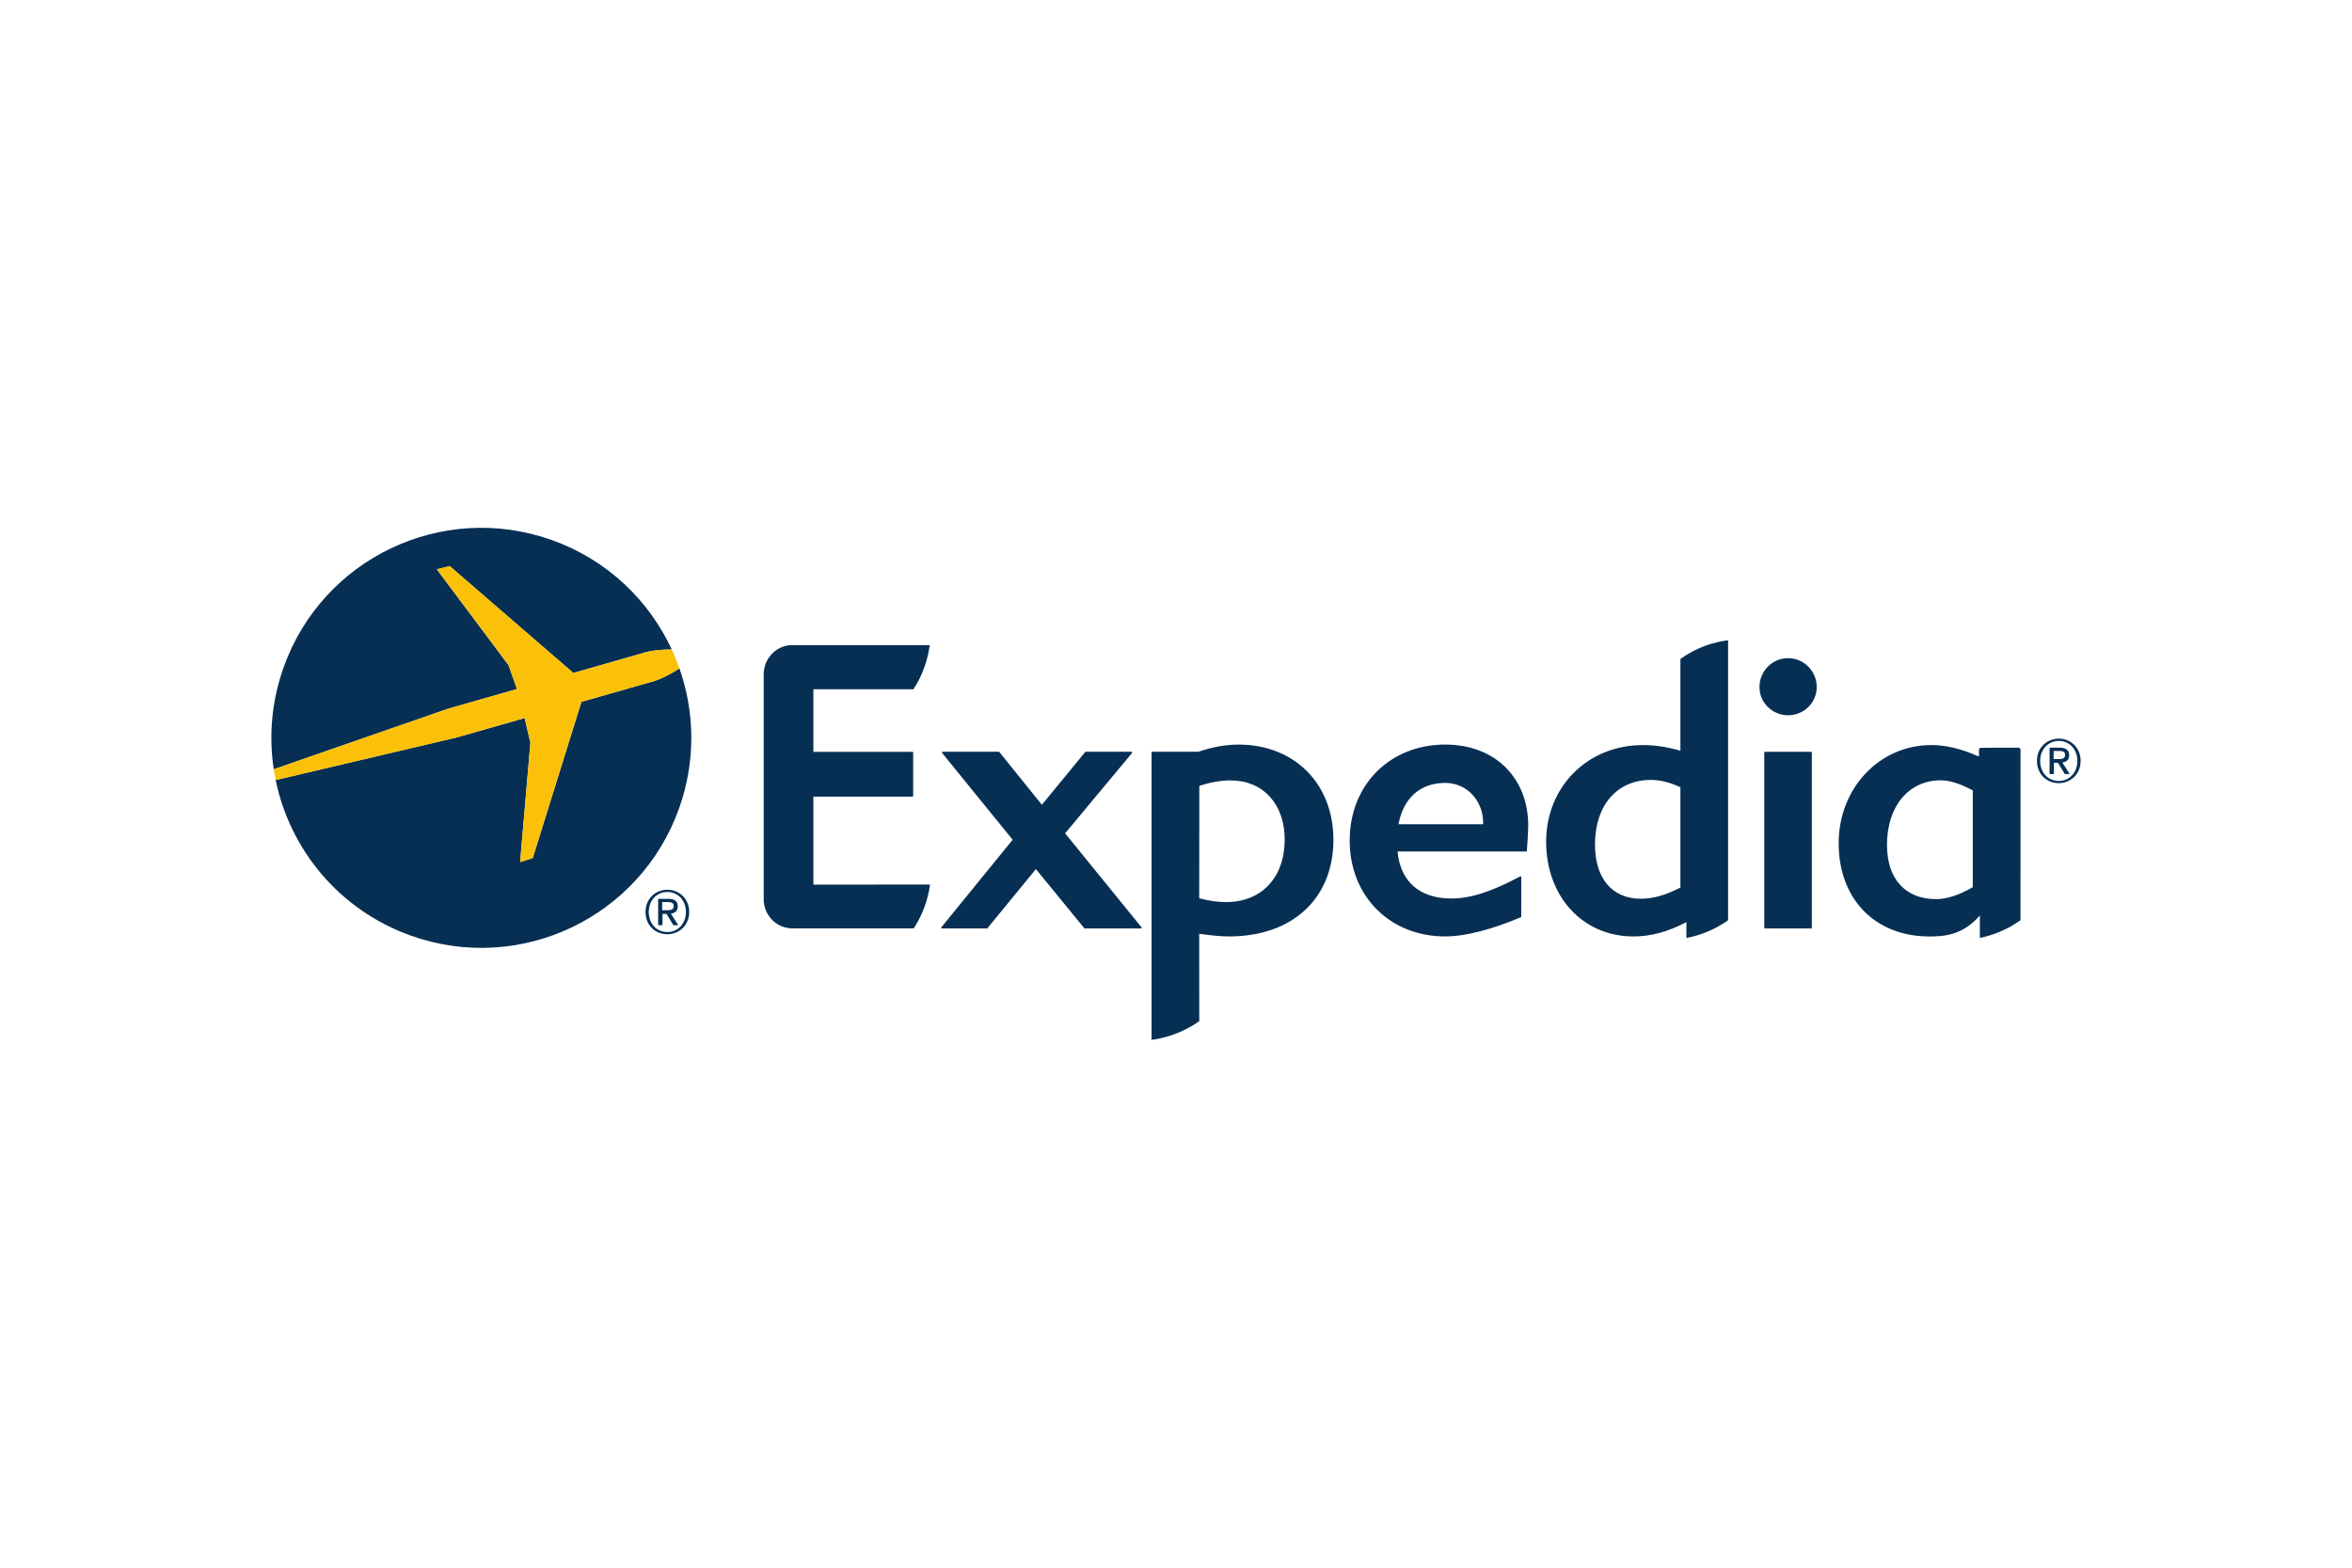
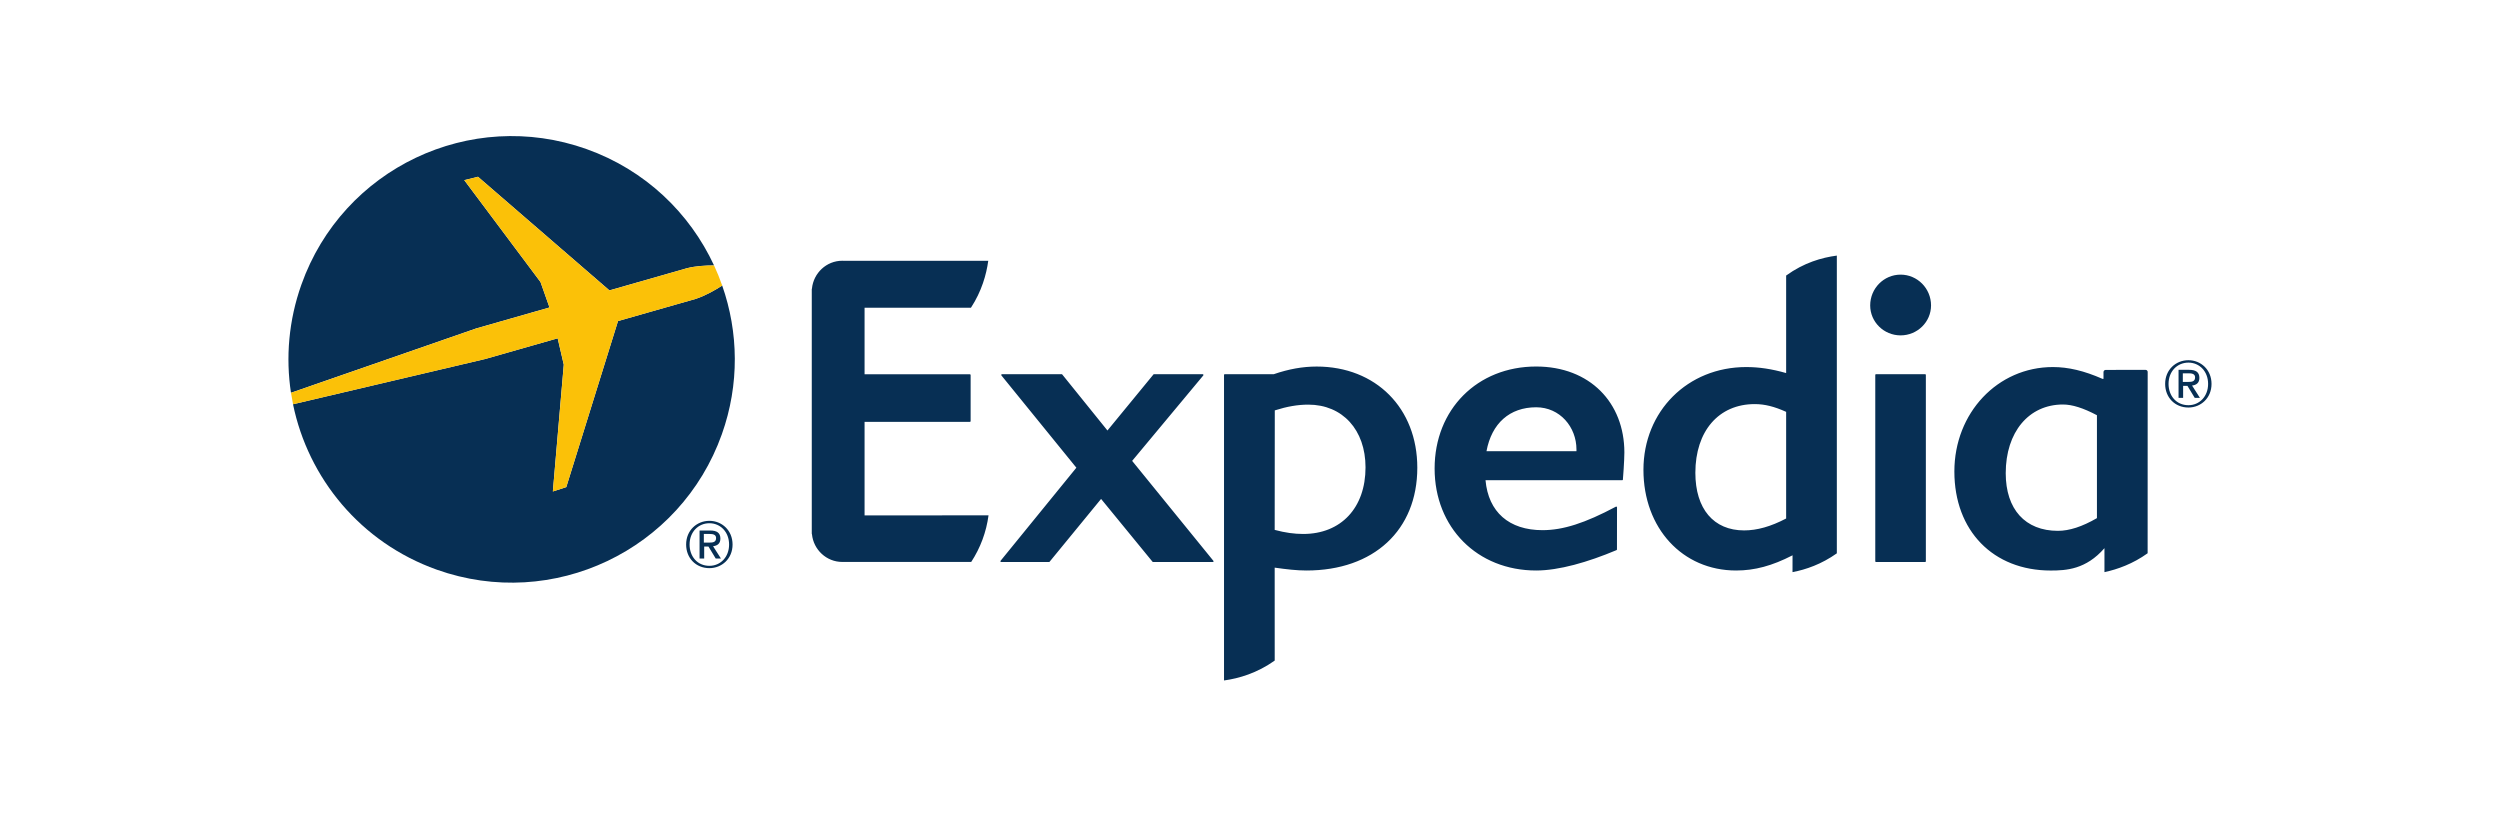
- <svg xmlns="http://www.w3.org/2000/svg" height="800" width="1200" viewBox="-13.48 -6.36 116.828 38.158">
+ <svg xmlns="http://www.w3.org/2000/svg" viewBox="-13.48 -6.36 116.828 38.158">
  <defs>
    <clipPath id="a" clipPathUnits="userSpaceOnUse">
      <path d="M278.35 382.998h72v20.358h-72z" />
    </clipPath>
  </defs>
  <g clip-path="url(#a)" transform="matrix(1.25 0 0 -1.25 -348.07 504.1865)">
    <path d="M313.015 387.426h-2.233c-.01 0-.016.002-.022.009l-1.924 2.35-1.926-2.35c-.004-.007-.011-.009-.021-.009h-1.788c-.011 0-.019.005-.027.017-.003.007-.003.02.004.028l2.834 3.481-2.801 3.448a.036.036 0 00-.005.033c.005.006.016.016.025.016h2.234c.007 0 .015-.004.021-.014l1.688-2.092 1.718 2.093c.005.009.013.013.021.013h1.821c.011 0 .022-.01.026-.016a.033.033 0 00-.004-.033l-2.659-3.193 3.037-3.736c.008-.008.011-.021.005-.028a.026.026 0 00-.024-.017m12.086 5.785c-.989 0-1.664-.6-1.857-1.643h3.364v.067c0 .835-.615 1.576-1.507 1.576m3.242-2.713a.029.029 0 00-.024-.013h-5.111c.106-1.19.879-1.868 2.13-1.868.77 0 1.588.263 2.744.878.021.012.042-.006.042-.028l-.002-1.572c-.002-.013-.008-.021-.017-.024-1.075-.453-2.155-.762-3.004-.762-2.201 0-3.796 1.604-3.796 3.813s1.595 3.813 3.796 3.813c2.008 0 3.298-1.353 3.298-3.214 0-.301-.052-1.001-.056-1.023m10.383 5.401c-.627 0-1.137.502-1.137 1.12 0 .636.51 1.151 1.137 1.151s1.138-.515 1.138-1.151c0-.618-.511-1.12-1.138-1.12m-.918-8.473c-.018 0-.029.011-.029.029v6.965c0 .014.01.025.022.028h1.846a.027.027 0 00.023-.028v-6.965c0-.018-.012-.029-.027-.029zm-21.416 1.049c-.333 0-.674.047-1.066.152l.004 4.468c.459.146.858.215 1.253.215 1.28 0 2.139-.944 2.139-2.346 0-1.512-.915-2.489-2.33-2.489m.502 6.259c-.521 0-1.047-.095-1.599-.285h-1.837c-.015 0-.026-.013-.026-.029v-11.422c.555.076 1.235.274 1.895.744l-.001 3.474c.453-.064.827-.107 1.188-.107 2.516 0 4.144 1.508 4.144 3.843 0 2.226-1.549 3.782-3.764 3.782m17.553-5.681c-.575-.302-1.089-.445-1.572-.445-1.139 0-1.822.805-1.822 2.153 0 1.56.872 2.569 2.22 2.569.372 0 .734-.091 1.174-.29zm0 9.083v-3.646c-.539.154-1.014.225-1.493.225-2.189 0-3.842-1.65-3.842-3.842 0-2.182 1.458-3.764 3.464-3.764.695 0 1.345.174 2.11.568l-.001-.629c.505.096 1.085.298 1.657.703v11.131c-.562-.075-1.228-.263-1.895-.746m11.619-9.069c-.556-.321-1.033-.475-1.459-.475-1.22 0-1.951.802-1.951 2.155 0 1.537.861 2.568 2.141 2.568.343 0 .759-.131 1.269-.401zm1.897 5.466c0 .043-.037.077-.079.077l-1.492-.002a.082.082 0 01-.081-.08v-.254h-.038c-.689.302-1.276.441-1.855.441-2.064 0-3.682-1.711-3.682-3.904 0-2.217 1.448-3.703 3.603-3.703.577 0 1.316.04 2.008.836v-.896c.489.104 1.066.312 1.614.706zm-47.969-5.364l4.634.002a4.187 4.187 0 00-.647-1.742h-4.821c-.59 0-1.075.457-1.133 1.035-.003.009-.006.017-.007.025v9.139c.001.007.004.017.007.023.058.579.543 1.038 1.133 1.038.019 0 .037-.002.053-.002l5.405.001c-.071-.517-.246-1.139-.647-1.755h-3.977v-2.488h3.937c.016 0 .028-.011.028-.027v-1.726c0-.014-.012-.027-.028-.027h-3.937v-3.494zm-5.801-1.885c-.458 0-.741.358-.741.796 0 .469.324.796.741.796.413 0 .736-.327.736-.796 0-.47-.323-.796-.736-.796m0 1.682c-.469 0-.87-.353-.87-.886 0-.504.362-.883.87-.883.463 0 .866.351.866.883 0 .533-.403.886-.866.886" fill="#072f54" />
    <path d="M293.985 388.152v.323h.218c.11 0 .24-.017.24-.151 0-.159-.12-.172-.257-.172zm.619.151c0 .211-.13.301-.382.301h-.397v-1.047h.173v.448h.16l.271-.448h.195l-.294.46c.159.019.274.096.274.286m54.882 4.986c-.458 0-.743.358-.743.796 0 .469.325.796.743.796.412 0 .736-.327.736-.796 0-.47-.324-.796-.736-.796m0 1.682c-.469 0-.87-.353-.87-.886 0-.504.361-.883.87-.883.462 0 .864.352.864.883 0 .533-.402.886-.864.886" fill="#072f54" />
    <path d="M349.277 394.159v.322h.218c.11 0 .24-.016.24-.15 0-.16-.121-.172-.256-.172zm.619.151c0 .211-.13.301-.382.301h-.397v-1.047h.171v.447h.162l.271-.447h.194l-.293.46c.158.018.274.096.274.286m-61.681 2.632l-.336.951-2.85 3.809.512.127 4.914-4.248 2.892.827c.34.088.726.107 1.02.105-.909 1.96-2.572 3.569-4.768 4.351-4.341 1.547-9.114-.721-10.658-5.064-.478-1.343-.592-2.729-.391-4.047l6.928 2.407zm6.456.82c-.254-.165-.627-.381-.997-.5l-2.898-.827-1.934-6.208-.502-.163.408 4.741-.228.985-2.716-.775-7.178-1.69c.568-2.763 2.524-5.169 5.375-6.185 4.342-1.547 9.113.722 10.657 5.062.666 1.871.623 3.823.013 5.56" fill="#072f54" />
    <path d="M288.521 395.789l.229-.984-.409-4.741.502.163 1.934 6.207 2.898.827c.37.119.743.337.997.5a8.421 8.421 0 01-.304.751c-.294.002-.68-.018-1.02-.104l-2.892-.829-4.915 4.25-.511-.128 2.849-3.809.337-.95-2.738-.784-6.927-2.405c.022-.144.047-.287.076-.429l7.179 1.69z" fill="#fbc108" />
  </g>
</svg>
